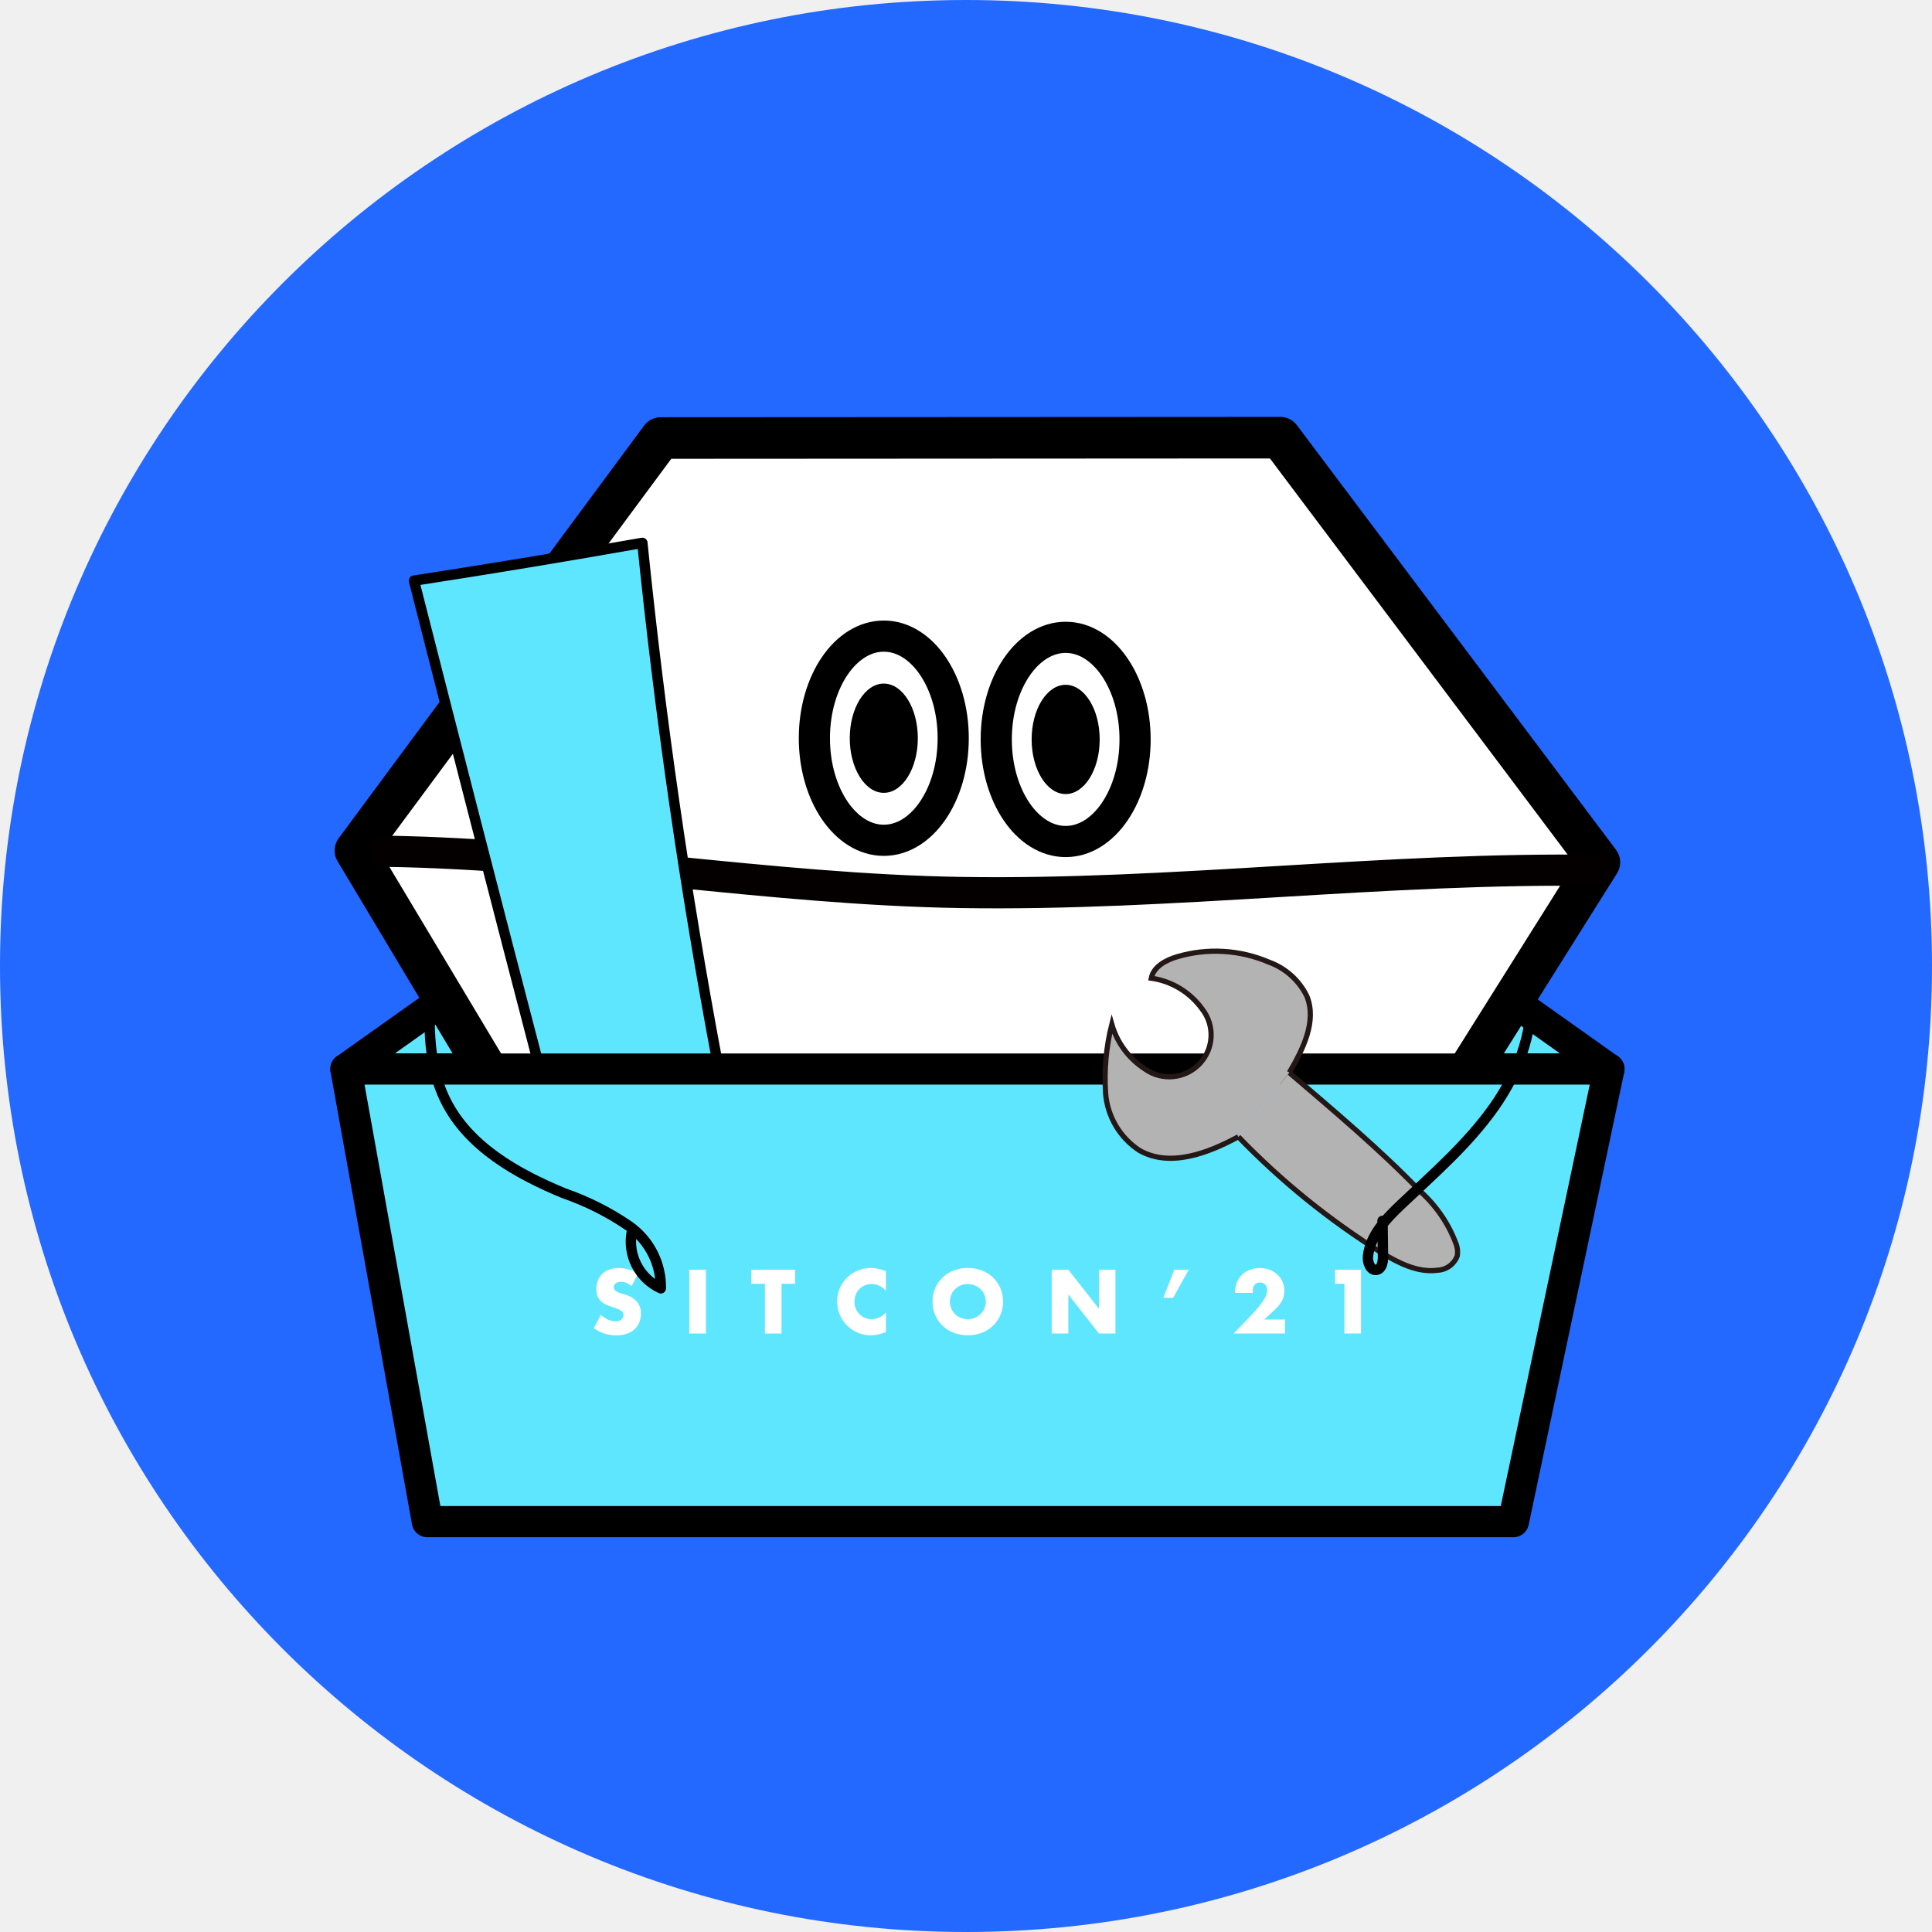
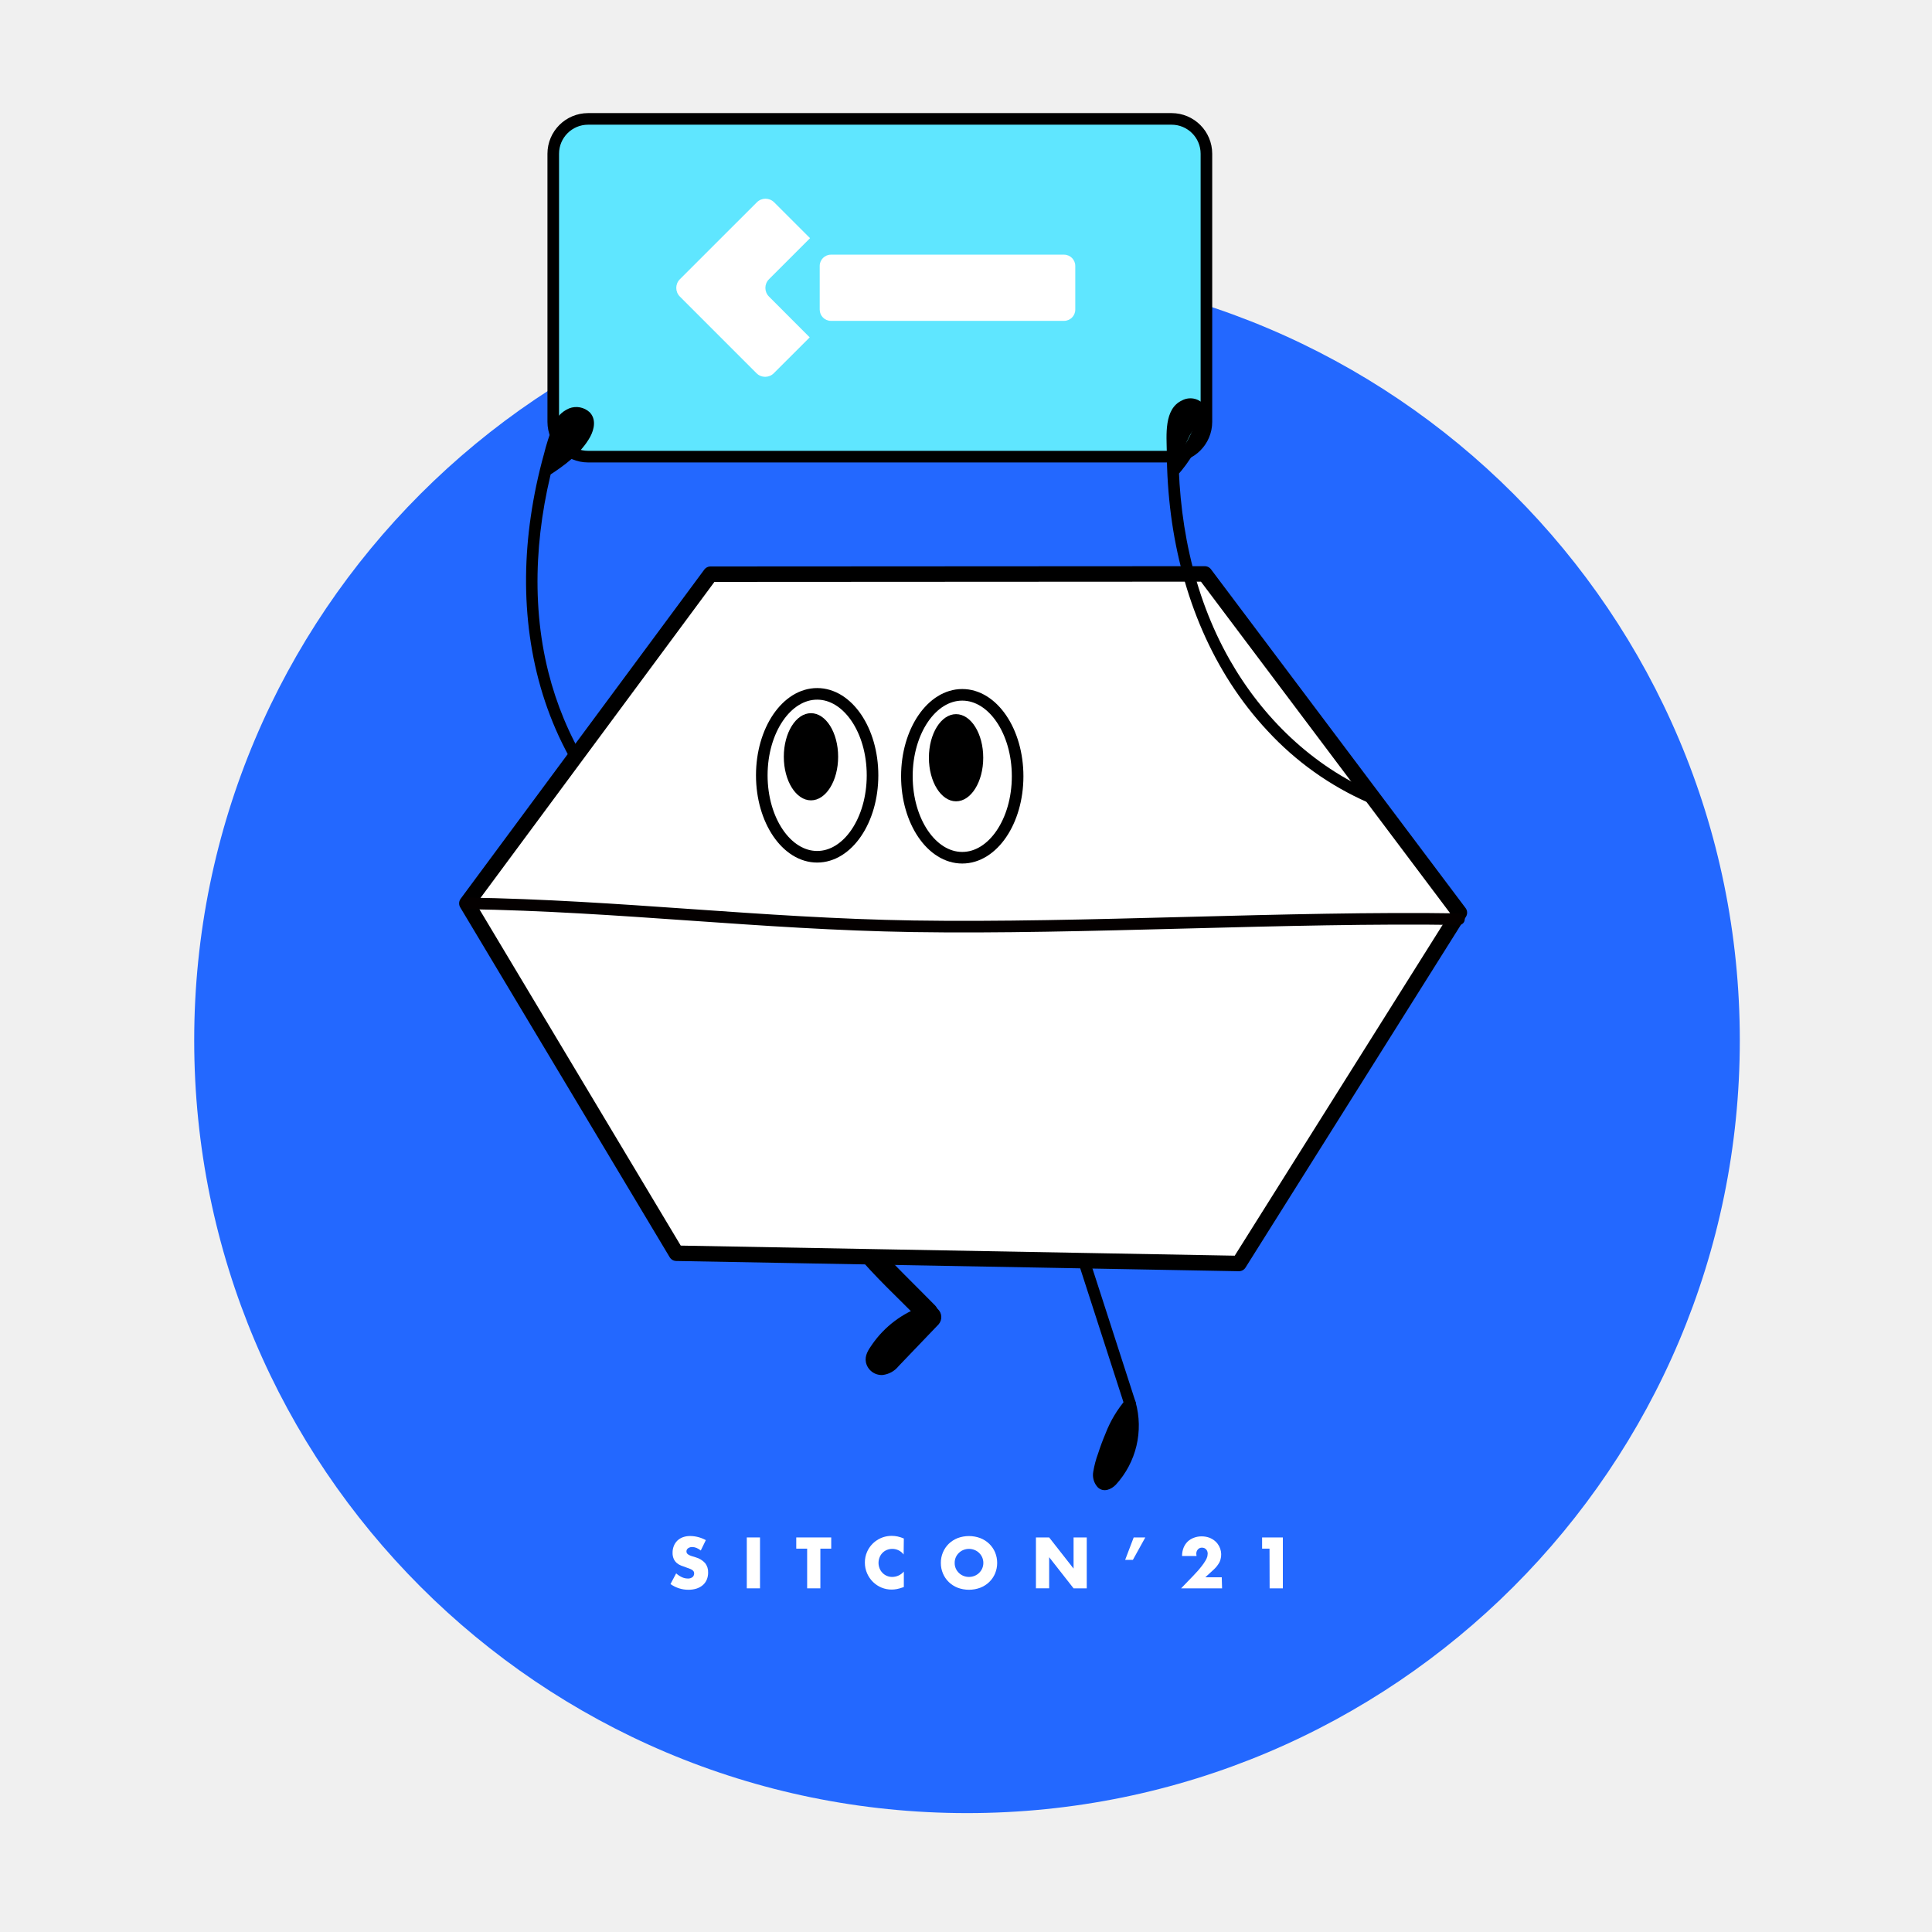
- <svg xmlns="http://www.w3.org/2000/svg" width="186" height="186" viewBox="0 0 186 186">
+ <svg xmlns="http://www.w3.org/2000/svg" id="圖層_1" data-name="圖層 1" viewBox="0 0 500 500">
  <defs>
-     <style>.a{fill:#2368ff;}.b,.f{fill:#5fe6ff;}.b,.c,.e,.f,.i{stroke:#000;}.b,.c,.d,.e,.f,.i{stroke-linecap:round;stroke-linejoin:round;}.b,.d,.e{stroke-width:3px;}.c,.e,.h{fill:#fff;}.c{stroke-width:4px;}.d,.i{fill:none;}.d{stroke:#040000;}.g{fill:#b3b3b3;stroke:#231815;stroke-miterlimit:10;stroke-width:0.5px;}</style>
+     <style>.cls-1{fill:#2368ff;}.cls-2{fill:#5fe6ff;}.cls-2,.cls-3,.cls-6{stroke:#000;}.cls-2,.cls-3,.cls-4,.cls-6{stroke-linecap:round;stroke-linejoin:round;}.cls-2,.cls-4,.cls-6{stroke-width:3px;}.cls-3,.cls-5,.cls-6{fill:#fff;}.cls-3{stroke-width:4px;}.cls-4{fill:none;stroke:#040000;}</style>
  </defs>
-   <g transform="translate(-368.319 -356.193)">
-     <circle class="a" cx="93" cy="93" r="93" transform="translate(368.319 356.193)" />
-     <path class="b" d="M440.151,468.619H507.7L534.725,487.8H413.13Z" transform="translate(-11.511 -28.685)" />
-     <path class="c" d="M443.758,412.882l-29.4,39.719,25.274,42.222,67.89,1.236,26.6-42.332L503.4,412.849Z" transform="translate(-11.823 -14.52)" />
-     <path class="d" d="M418.3,466.224c18.478.292,36.925,3.678,55.4,3.97,20.447.323,40.923-2.449,61.369-2.126" transform="translate(-12.824 -28.077)" />
-     <ellipse class="e" cx="6.683" cy="9.829" rx="6.683" ry="9.829" transform="translate(446.722 417.434)" />
-     <ellipse cx="3.276" cy="5.259" rx="3.276" ry="5.259" transform="translate(450.129 422.004)" />
-     <ellipse class="e" cx="6.683" cy="9.829" rx="6.683" ry="9.829" transform="translate(464.231 417.551)" />
-     <ellipse cx="3.276" cy="5.259" rx="3.276" ry="5.259" transform="translate(467.638 422.121)" />
-     <path class="f" d="M434.01,476.979q-6.119-23.439-12.091-46.915,11.011-1.7,21.985-3.639,2.55,25.1,7.216,49.924" transform="translate(-13.744 -17.968)" />
-     <path class="b" d="M420.972,537.9l-7.842-43.573h121.6l-9.2,43.573Z" transform="translate(-11.511 -35.214)" />
-     <path class="g" d="M528.3,500.966a73.04,73.04,0,0,0,13.777,11.159c1.647.989,3.488,1.943,5.393,1.688a2.123,2.123,0,0,0,1.909-1.388,2.228,2.228,0,0,0-.087-1.07,12.736,12.736,0,0,0-3.46-5.12c-3.846-4.008-8.408-7.837-12.629-11.448" transform="translate(-40.763 -35.331)" />
-     <path class="g" d="M523.921,496.987c-2.943,1.6-6.6,2.971-9.509,1.321a7.242,7.242,0,0,1-3.272-5.534,21.418,21.418,0,0,1,.6-6.616,7.633,7.633,0,0,0,3.186,4.3,4.03,4.03,0,0,0,5.519-5.761,7.311,7.311,0,0,0-4.906-2.98c.225-1.115,1.407-1.742,2.5-2.066a13.052,13.052,0,0,1,8.848.531,6.535,6.535,0,0,1,3.635,3.276c.974,2.419-.378,5.094-1.689,7.347" transform="translate(-36.384 -31.352)" />
-     <g transform="translate(425.48 478.263)">
-       <path class="h" d="M448.764,521.741a1.976,1.976,0,0,0-.521-.313,1.384,1.384,0,0,0-.505-.1.817.817,0,0,0-.5.147.456.456,0,0,0-.2.383.378.378,0,0,0,.1.269.846.846,0,0,0,.256.184,2.2,2.2,0,0,0,.359.134c.133.038.265.078.395.122a2.472,2.472,0,0,1,1.144.7,1.717,1.717,0,0,1,.363,1.136,2.21,2.21,0,0,1-.159.855,1.786,1.786,0,0,1-.464.656,2.146,2.146,0,0,1-.75.424,3.132,3.132,0,0,1-1.006.151,3.7,3.7,0,0,1-2.158-.692l.684-1.287a2.763,2.763,0,0,0,.709.472,1.7,1.7,0,0,0,.692.154.826.826,0,0,0,.582-.179.554.554,0,0,0,.142-.648.517.517,0,0,0-.163-.187,1.344,1.344,0,0,0-.3-.159q-.184-.073-.444-.163c-.207-.065-.409-.137-.607-.216a1.91,1.91,0,0,1-.529-.314,1.449,1.449,0,0,1-.375-.492,1.733,1.733,0,0,1-.142-.753,2.172,2.172,0,0,1,.151-.827,1.824,1.824,0,0,1,.423-.635,1.883,1.883,0,0,1,.668-.412,2.525,2.525,0,0,1,.884-.146,3.863,3.863,0,0,1,.953.126,4.176,4.176,0,0,1,.953.371Z" transform="translate(-445.115 -519.998)" />
-       <path class="h" d="M459.047,520.227v6.14h-1.6v-6.14Z" transform="translate(-448.248 -520.056)" />
-       <path class="h" d="M468.36,521.579v4.789h-1.6v-4.789h-1.311v-1.352h4.218v1.352Z" transform="translate(-450.281 -520.056)" />
-       <path class="h" d="M481.221,522.221a1.7,1.7,0,0,0-1.368-.676,1.668,1.668,0,0,0-.664.131,1.625,1.625,0,0,0-.525.354,1.651,1.651,0,0,0-.346.533,1.754,1.754,0,0,0-.126.668,1.772,1.772,0,0,0,.126.676,1.629,1.629,0,0,0,1.527,1.026,1.849,1.849,0,0,0,1.376-.651v1.89l-.163.057a4.8,4.8,0,0,1-.684.192,3.353,3.353,0,0,1-.627.061,3.209,3.209,0,0,1-2.243-.917,3.366,3.366,0,0,1-.713-1.034,3.316,3.316,0,0,1,0-2.606A3.244,3.244,0,0,1,479.755,520a3.316,3.316,0,0,1,.721.078,4.367,4.367,0,0,1,.745.239Z" transform="translate(-453.092 -519.998)" />
-       <path class="h" d="M488.836,523.239a3.162,3.162,0,0,1,2.024-2.993,3.9,3.9,0,0,1,2.74,0,3.239,3.239,0,0,1,1.079.688,3.169,3.169,0,0,1,.7,1.03,3.348,3.348,0,0,1,0,2.549,3.162,3.162,0,0,1-.7,1.03,3.241,3.241,0,0,1-1.079.689,3.9,3.9,0,0,1-2.74,0,3.175,3.175,0,0,1-2.024-2.993Zm1.67,0a1.647,1.647,0,0,0,.138.676,1.691,1.691,0,0,0,.924.891,1.776,1.776,0,0,0,1.881-.354,1.684,1.684,0,0,0,.379-.537,1.726,1.726,0,0,0,0-1.353,1.684,1.684,0,0,0-.379-.537,1.757,1.757,0,0,0-1.217-.48,1.775,1.775,0,0,0-.664.126,1.691,1.691,0,0,0-.924.891A1.648,1.648,0,0,0,490.506,523.239Z" transform="translate(-456.22 -519.998)" />
-       <path class="h" d="M504.217,526.367v-6.14h1.6l2.947,3.755v-3.755h1.588v6.14h-1.588l-2.947-3.754v3.754Z" transform="translate(-460.126 -520.056)" />
-       <path class="h" d="M519.677,520.227h1.393l-1.5,2.7h-.944Z" transform="translate(-463.786 -520.056)" />
-       <path class="h" d="M532.642,526.312H527.7l1.523-1.58q.6-.627.945-1.062a5.843,5.843,0,0,0,.509-.737,1.967,1.967,0,0,0,.208-.489,1.553,1.553,0,0,0,.04-.318.817.817,0,0,0-.045-.268.657.657,0,0,0-.648-.456.637.637,0,0,0-.509.211.781.781,0,0,0-.184.53,1.985,1.985,0,0,0,.025.26H527.82a2.613,2.613,0,0,1,.175-.977,2.21,2.21,0,0,1,.492-.757,2.174,2.174,0,0,1,.753-.489,2.594,2.594,0,0,1,.957-.171,2.7,2.7,0,0,1,.949.163,2.273,2.273,0,0,1,.753.456,2.1,2.1,0,0,1,.5.7,2.129,2.129,0,0,1,.179.875,2.036,2.036,0,0,1-.216.932,3.272,3.272,0,0,1-.689.876l-1.018.953h1.987Z" transform="translate(-466.09 -520.001)" />
-       <path class="h" d="M541.694,521.579h-.9v-1.352h2.492v6.14h-1.6Z" transform="translate(-469.418 -520.056)" />
-     </g>
-     <path class="i" d="M424.128,481.643c-.292,4.239-.542,8.713,1.353,12.516,2.2,4.412,6.838,7.024,11.392,8.91a26.161,26.161,0,0,1,6.253,3.148,7.185,7.185,0,0,1,3.065,6,4.952,4.952,0,0,1-2.789-5.451" transform="translate(-14.254 -31.993)" />
-     <path class="i" d="M560.55,482.956c.719,4.254-.9,8.622-3.388,12.149s-5.782,6.382-8.915,9.348c-1.467,1.39-2.988,2.977-3.218,4.984-.069.61.24,1.448.843,1.331.5-.1.609-.759.6-1.27l-.045-3.439" transform="translate(-45.01 -32.326)" />
-   </g>
+   <circle class="cls-1" cx="250.26" cy="269.23" r="200" />
+   <rect class="cls-2" x="143.18" y="30.77" width="169.04" height="87.41" rx="9.02" />
+   <path d="M275.36,310.93c-.12,4.42,1.39,8.62,2.73,12.77l4.3,13.3,8.6,26.62c.59,1.83,3.49,1,2.89-.8l-8.44-26.14-4.15-12.83c-1.35-4.19-3.05-8.45-2.93-12.92.05-1.93-2.95-1.93-3,0Z" />
+   <path d="M168.23,216.54C155,205.75,146.08,190.43,141.93,174c-4.79-19-3.15-39.2,2.36-57.87.64-2.19,1.15-5,2.72-6.73.93-1,3.88-1.84,3.73.43s-2.57,4.48-4.11,5.94a39.84,39.84,0,0,1-6.2,4.78c-1.62,1-.12,3.64,1.52,2.59,4-2.56,8.47-5.84,10.8-10.11,1.07-2,1.57-4.58-.15-6.34a5.09,5.09,0,0,0-5.31-1,7.55,7.55,0,0,0-4.16,4.45,58.35,58.35,0,0,0-2.37,7.43,129.09,129.09,0,0,0-3.4,16.15c-3,20.52-.64,41.8,9,60.36a77.9,77.9,0,0,0,19.78,24.64c1.49,1.21,3.62-.9,2.12-2.12Z" />
+   <path d="M214.31,304c-1.48,7.69,2.18,14.46,6.78,20,5.26,6.36,11.42,12,17.15,17.82,2.46,2.51,6.19-1.5,3.73-4-5.25-5.36-10.71-10.55-15.71-16.16-3.76-4.21-8.08-9.91-6.87-16.18C220.08,301.91,215,300.38,214.31,304Z" />
+   <path d="M238.86,338a26.5,26.5,0,0,0-13.14,9.92c-1,1.44-2,2.88-1.61,4.71a4.17,4.17,0,0,0,4.28,3.22,6.21,6.21,0,0,0,4.17-2.3c1.05-1.08,2.09-2.18,3.13-3.27l7.22-7.54a2.86,2.86,0,0,0-.25-4,2.89,2.89,0,0,0-4,.26l-6.5,6.78L229,349c-.27.28-.54.57-.82.85l-.29.3c.23-.18.2-.17-.07,0l-.15.09a.82.82,0,0,1,.84-.11,1.44,1.44,0,0,1,.54.3,1.6,1.6,0,0,1,.55,1.76c-.06.19,0,.15.09-.12s.18-.32.28-.47c.3-.5-.12.14.25-.38s.84-1.13,1.29-1.66.8-.91,1.23-1.34c.28-.28.58-.56.87-.83s-.16.1.34-.29a26.45,26.45,0,0,1,3.22-2.24,17,17,0,0,1,3.45-1.54,2.84,2.84,0,0,0-1.78-5.4Z" />
+   <polygon class="cls-3" points="183.88 148.6 120.82 233.79 175.03 324.34 320.64 326.99 377.69 236.2 311.8 148.53 183.88 148.6" />
+   <path class="cls-4" d="M120.82,233.79c39.63.62,75.91,5.3,115.55,5.93,43.85.69,97.36-2.53,141.21-1.84" />
+   <path class="cls-5" d="M181.36,401.27a4.36,4.36,0,0,0-1.12-.68,3.06,3.06,0,0,0-1.08-.22,1.76,1.76,0,0,0-1.09.32,1,1,0,0,0-.42.82.84.84,0,0,0,.21.58,1.93,1.93,0,0,0,.55.39,4.94,4.94,0,0,0,.77.29l.85.26a5.21,5.21,0,0,1,2.45,1.49,3.7,3.7,0,0,1,.78,2.44,4.66,4.66,0,0,1-.34,1.83,3.92,3.92,0,0,1-1,1.41,4.76,4.76,0,0,1-1.61.91,6.91,6.91,0,0,1-2.16.32,7.94,7.94,0,0,1-4.63-1.48l1.47-2.76a6,6,0,0,0,1.52,1,3.68,3.68,0,0,0,1.48.33,1.8,1.8,0,0,0,1.25-.38,1.21,1.21,0,0,0,.31-1.39,1.09,1.09,0,0,0-.35-.4,2.38,2.38,0,0,0-.64-.34c-.26-.11-.58-.22-.95-.35s-.88-.3-1.3-.47a3.94,3.94,0,0,1-1.14-.67,3.06,3.06,0,0,1-.8-1.06,3.75,3.75,0,0,1-.31-1.61,4.58,4.58,0,0,1,.33-1.77,3.91,3.91,0,0,1,.91-1.37,4.11,4.11,0,0,1,1.43-.88,5.35,5.35,0,0,1,1.89-.31,8.32,8.32,0,0,1,2.05.27,8.89,8.89,0,0,1,2,.79Z" />
+   <path class="cls-5" d="M196.69,397.89v13.17h-3.42V397.89Z" />
+   <path class="cls-5" d="M212.31,400.79v10.27h-3.42V400.79h-2.82v-2.9h9.05v2.9Z" />
+   <path class="cls-5" d="M233.86,402.3a3.64,3.64,0,0,0-2.93-1.45,3.58,3.58,0,0,0-1.43.28,3.37,3.37,0,0,0-1.12.76,3.4,3.4,0,0,0-.74,1.14,3.84,3.84,0,0,0,0,2.88,3.47,3.47,0,0,0,.75,1.15,3.35,3.35,0,0,0,1.12.77,3.43,3.43,0,0,0,1.4.28,4,4,0,0,0,3-1.39v4l-.35.12a9.9,9.9,0,0,1-1.46.41,7,7,0,0,1-1.35.13,6.82,6.82,0,0,1-2.61-.51,7,7,0,0,1-2.2-1.45,7.21,7.21,0,0,1-1.53-2.22,6.86,6.86,0,0,1-.58-2.81,6.68,6.68,0,0,1,.57-2.78,6.93,6.93,0,0,1,6.37-4.13,7.19,7.19,0,0,1,1.54.16,9.57,9.57,0,0,1,1.6.52Z" />
+   <path class="cls-5" d="M243.49,404.48a6.86,6.86,0,0,1,.54-2.73,6.76,6.76,0,0,1,1.5-2.21,7,7,0,0,1,2.3-1.48,8.39,8.39,0,0,1,5.87,0,7,7,0,0,1,2.32,1.48,6.79,6.79,0,0,1,1.51,2.21,7.17,7.17,0,0,1,0,5.46,6.79,6.79,0,0,1-1.51,2.21,7,7,0,0,1-2.32,1.48,8.39,8.39,0,0,1-5.87,0,7,7,0,0,1-2.3-1.48,6.76,6.76,0,0,1-1.5-2.21A6.86,6.86,0,0,1,243.49,404.48Zm3.58,0a3.49,3.49,0,0,0,1.1,2.6,3.47,3.47,0,0,0,1.18.76,3.87,3.87,0,0,0,2.84,0,3.65,3.65,0,0,0,2-1.91,3.65,3.65,0,0,0,0-2.9,3.65,3.65,0,0,0-2-1.91,3.87,3.87,0,0,0-2.84,0,3.47,3.47,0,0,0-1.18.76,3.49,3.49,0,0,0-1.1,2.6Z" />
+   <path class="cls-5" d="M268.1,411.06V397.89h3.42l6.32,8.06v-8.06h3.41v13.17h-3.41L271.52,403v8.05Z" />
+   <path class="cls-5" d="M293.4,397.89h3l-3.21,5.8h-2Z" />
+   <path class="cls-5" d="M316.27,411.06h-10.6l3.26-3.38c.86-.9,1.54-1.66,2-2.28a13.15,13.15,0,0,0,1.09-1.58,4.34,4.34,0,0,0,.45-1.05,4,4,0,0,0,.08-.68,1.9,1.9,0,0,0-.09-.58,1.56,1.56,0,0,0-.29-.5,1.6,1.6,0,0,0-.46-.35,1.62,1.62,0,0,0-.64-.13A1.34,1.34,0,0,0,310,401a1.63,1.63,0,0,0-.4,1.13,3.69,3.69,0,0,0,.06.56h-3.74a5.65,5.65,0,0,1,.37-2.1,4.85,4.85,0,0,1,1.06-1.62,4.72,4.72,0,0,1,1.62-1,5.62,5.62,0,0,1,2-.36,5.81,5.81,0,0,1,2,.34,5,5,0,0,1,1.62,1,4.62,4.62,0,0,1,1,5.37,7.23,7.23,0,0,1-1.48,1.88l-2.18,2h4.26Z" />
+   <path class="cls-5" d="M328.55,400.79h-1.92v-2.9H332v13.17h-3.42Z" />
+   <ellipse class="cls-6" cx="211.48" cy="200.65" rx="14.33" ry="21.08" />
+   <ellipse cx="209.88" cy="195.85" rx="7.03" ry="11.28" />
+   <ellipse class="cls-6" cx="249.03" cy="200.9" rx="14.33" ry="21.08" />
+   <ellipse cx="247.43" cy="196.1" rx="7.03" ry="11.28" />
+   <path d="M291.38,362.16a30.31,30.31,0,0,0-5.27,8.83q-1.07,2.52-1.91,5.13a25.89,25.89,0,0,0-1.26,4.72,4.7,4.7,0,0,0,1.22,4.14c1.5,1.32,3.42.5,4.63-.75a22.63,22.63,0,0,0,5.09-21.41c-.57-1.84-3.46-1.06-2.89.8a19.54,19.54,0,0,1-2.57,16.28,16.4,16.4,0,0,1-1.24,1.64c-.26.31-.77,1.07-1.18,1.12.24,0,0,.18,0-.14s-.08-.35-.1-.53a4.67,4.67,0,0,1,.18-1.62,58.36,58.36,0,0,1,2.69-8,27.4,27.4,0,0,1,4.73-8.05c1.3-1.43-.82-3.55-2.12-2.12Z" />
+   <path d="M355.54,205.07c-15.92-6.85-28.81-19.38-37.32-34.36-9.7-17.07-13.53-37-13.23-56.48,0-2.23-.35-5.69,1.41-7.4a2.39,2.39,0,0,1,2.28-.7c.95.36.9,1.59.77,2.41a20.21,20.21,0,0,1-2.69,6.37,35.45,35.45,0,0,1-4.23,6.07c-1.27,1.44.84,3.57,2.12,2.12a37.17,37.17,0,0,0,7.28-12.23c.68-2,1-4.46-.41-6.24a4.6,4.6,0,0,0-5.61-1c-4.74,2.17-4,9.08-3.94,13.34a130.26,130.26,0,0,0,1.09,16.39c2.71,20.59,10.68,40.5,25,55.81a78.05,78.05,0,0,0,26,18.53c1.76.75,3.29-1.83,1.52-2.59Z" />
+   <path class="cls-5" d="M199,72.28l10.64-10.64-9.3-9.29a3.16,3.16,0,0,0-4.46,0L175.94,72.28a3.16,3.16,0,0,0,0,4.46L195.79,96.6a3.16,3.16,0,0,0,4.46,0l9.3-9.29L199,76.74A3.16,3.16,0,0,1,199,72.28Z" />
+   <rect class="cls-5" x="212.14" y="65.91" width="66.14" height="17.13" rx="2.91" />
+   <path d="M145.09,118.26c.4-1.48.84-2.94,1.32-4.39.22-.69.45-1.38.7-2.06,0-.09.07-.17.1-.26s.09-.23,0-.09,0-.08,0-.08.07-.13.1-.19a2.71,2.71,0,0,1,.21-.37l.12-.18c-.1.13,0,.06,0,0s.31-.24.14-.14c.12-.07.25-.15.38-.21-.19.09.14,0,.2-.06l.51-.12c.24,0-.2,0,.06,0h.24s.25,0,.11,0,.1,0,.1,0-.23-.08-.07,0,0,0-.06,0a.58.58,0,0,1-.15-.45c0-.21.06-.18,0,0s0,0,0,0l-.13.17-.77.87-1.56,1.78-3.49,4,2.36,1.82,4.31-7.42a1.51,1.51,0,0,0-.54-2,1.53,1.53,0,0,0-2.05.54L143,116.7a1.51,1.51,0,0,0,.38,1.94,1.49,1.49,0,0,0,2-.12l3.73-4.24,1.86-2.12a3.67,3.67,0,0,0,1.25-2.61,2.68,2.68,0,0,0-2-2.34,4.78,4.78,0,0,0-2.82.21,4.73,4.73,0,0,0-2.31,1.77,8.77,8.77,0,0,0-1,2.27q-1,3-1.87,6a1.5,1.5,0,0,0,2.9.8Z" />
+   <path d="M305.75,118.15a28.32,28.32,0,0,1,.64-6.22,11.26,11.26,0,0,1,.8-2.67,2.1,2.1,0,0,1,.66-.84c-.16.11.43-.23.22-.14a1.68,1.68,0,0,1,.32-.09l-.16,0-.66-.39.07.09-.39-.67c.05.15.06.15,0,0a1.51,1.51,0,0,1,0,.37s-.09.32-.12.41a6.26,6.26,0,0,1-.57,1.08c-.49.82-1,1.64-1.43,2.49a33.61,33.61,0,0,0-2.31,5.79,1.5,1.5,0,0,0,2.89.8,29.17,29.17,0,0,1,2.06-5.17c.84-1.61,2.18-3.17,2.44-5,.15-1.12-.08-2.39-1.34-2.74a3.62,3.62,0,0,0-3,.93c-1.5,1.22-2,3.24-2.38,5a32.19,32.19,0,0,0-.73,6.91,1.5,1.5,0,0,0,3,0Z" />
+   <path d="M290.29,367.26c-.39,5-.89,10.61-4.93,14.11l2.56,1.06c.21-2.45,1.35-4.78,2.27-7l2.95-7.24a1.5,1.5,0,0,0-1.05-1.84,1.52,1.52,0,0,0-1.84,1l-3.07,7.52a25.79,25.79,0,0,0-2.26,7.55c-.11,1.41,1.67,1.84,2.57,1.07,4.66-4.05,5.35-10.47,5.8-16.24a1.5,1.5,0,0,0-3,0Z" />
</svg>
